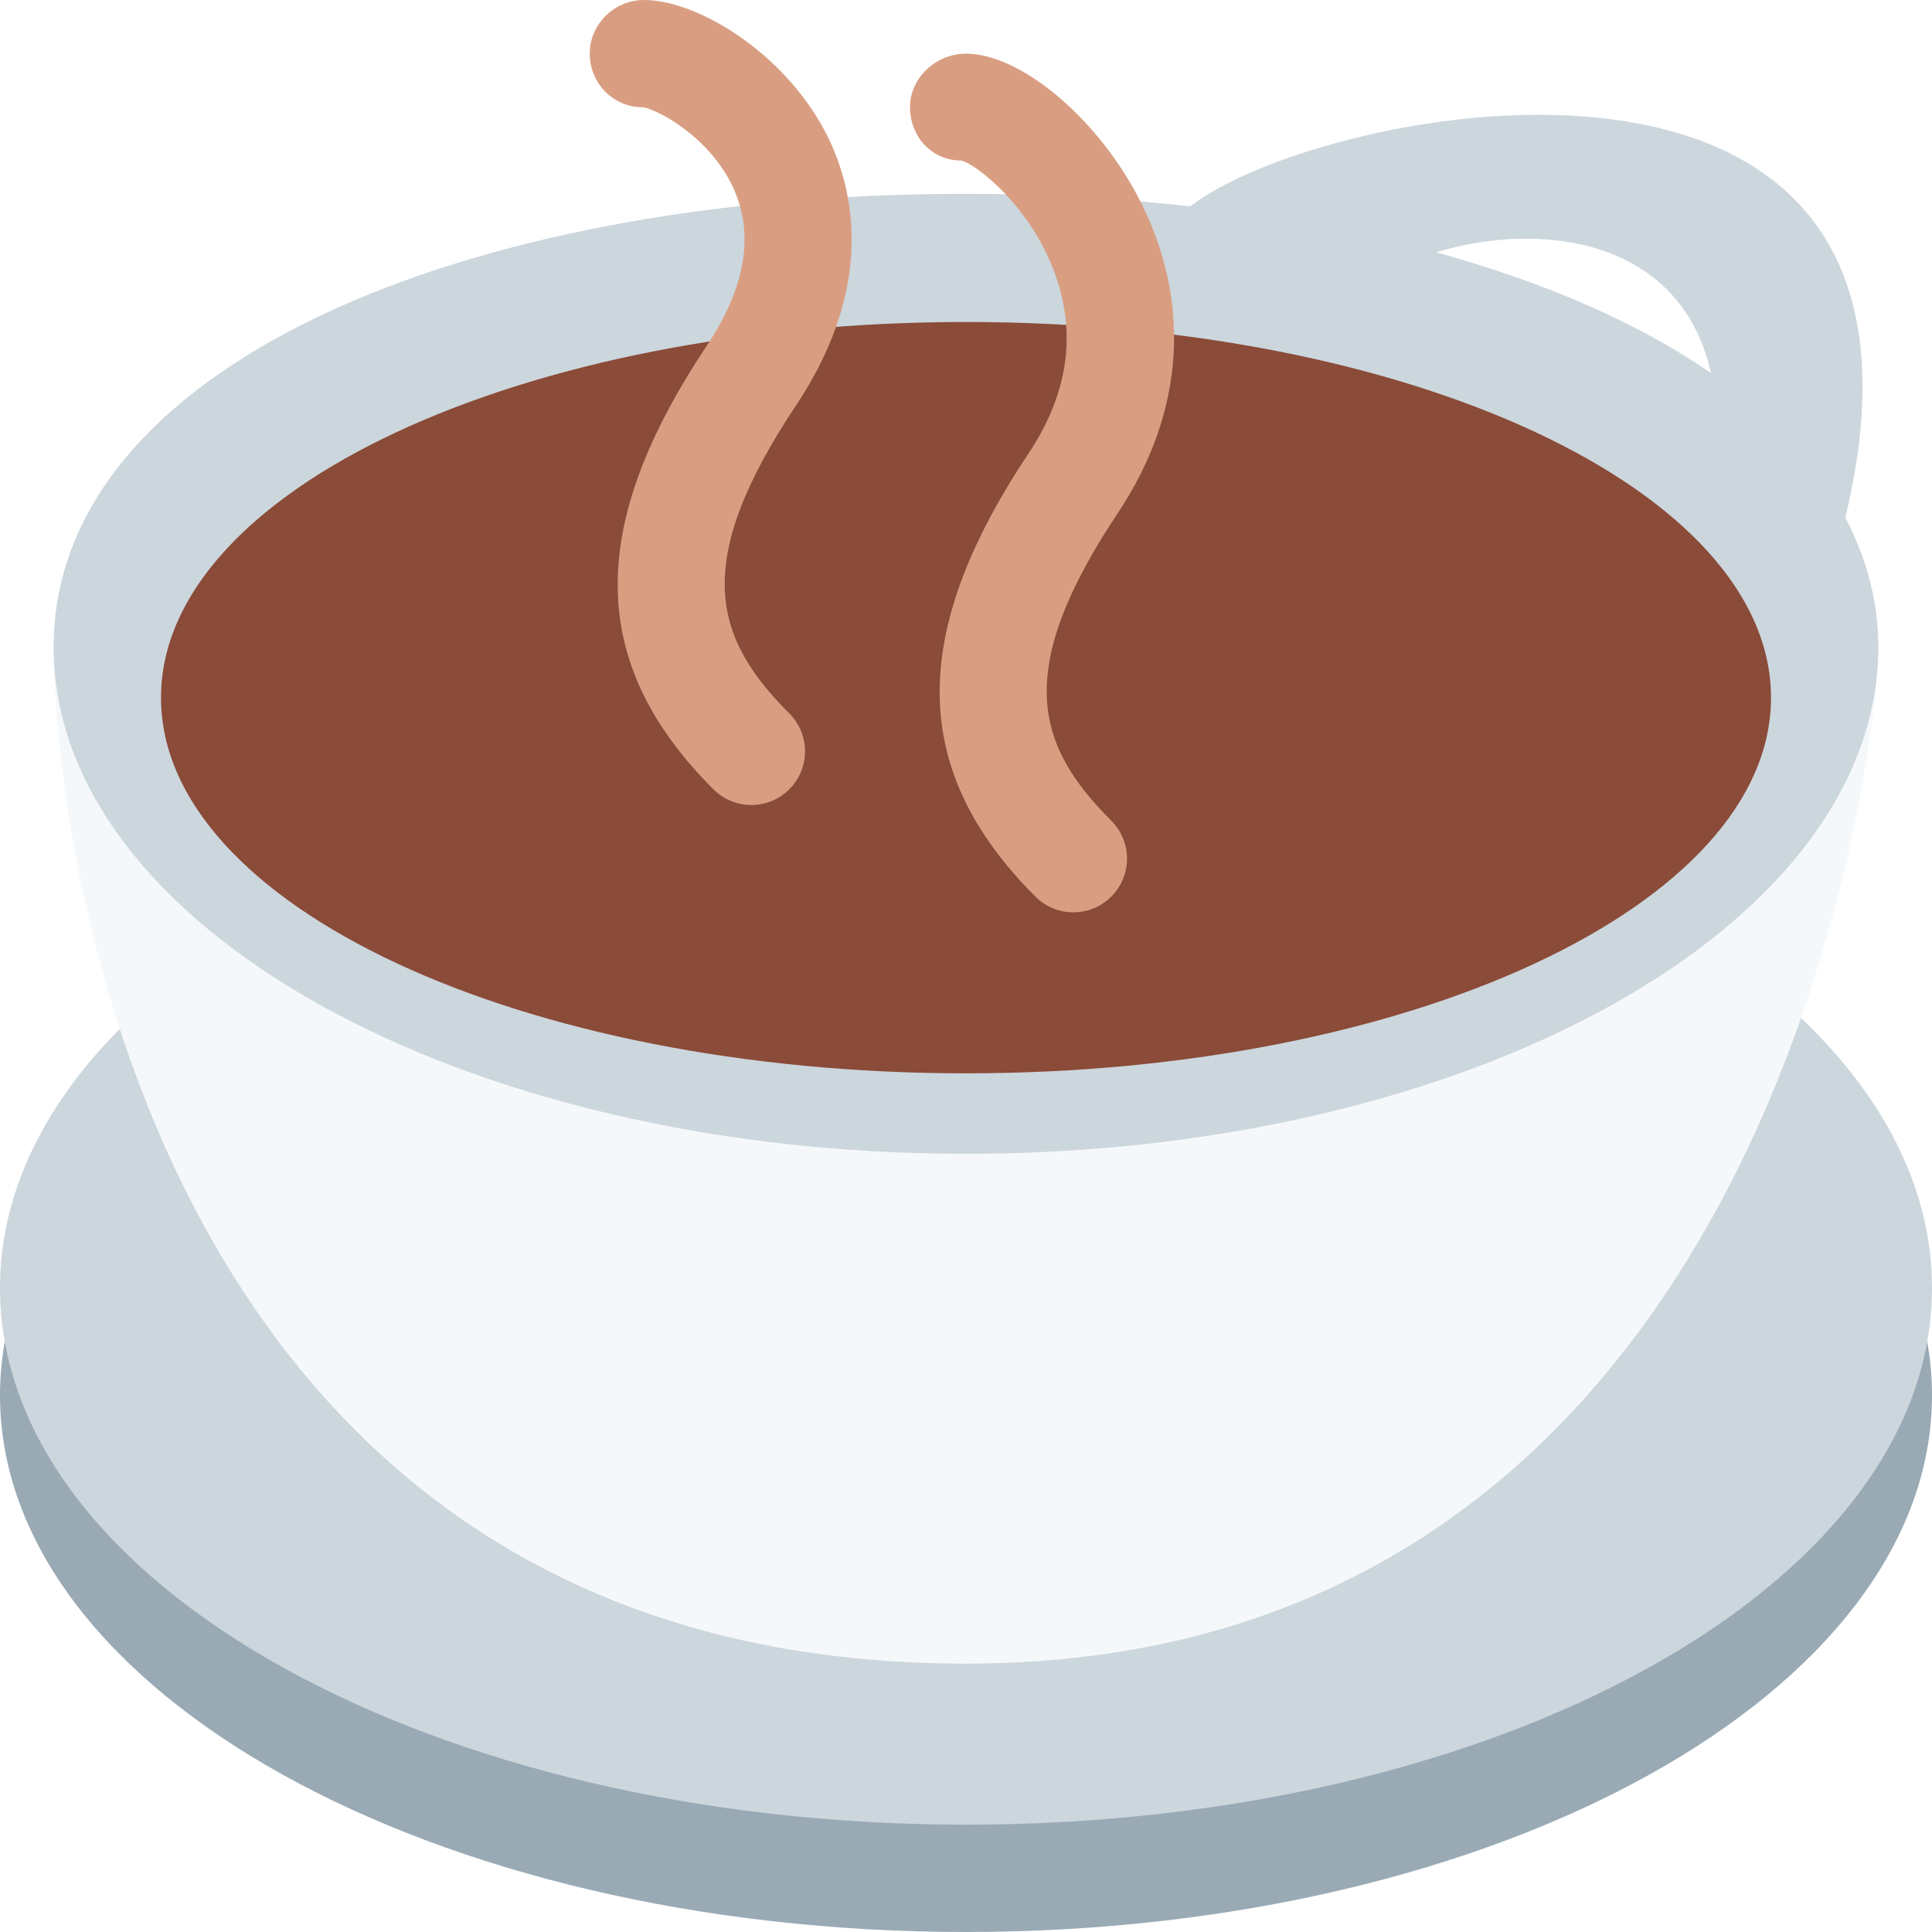
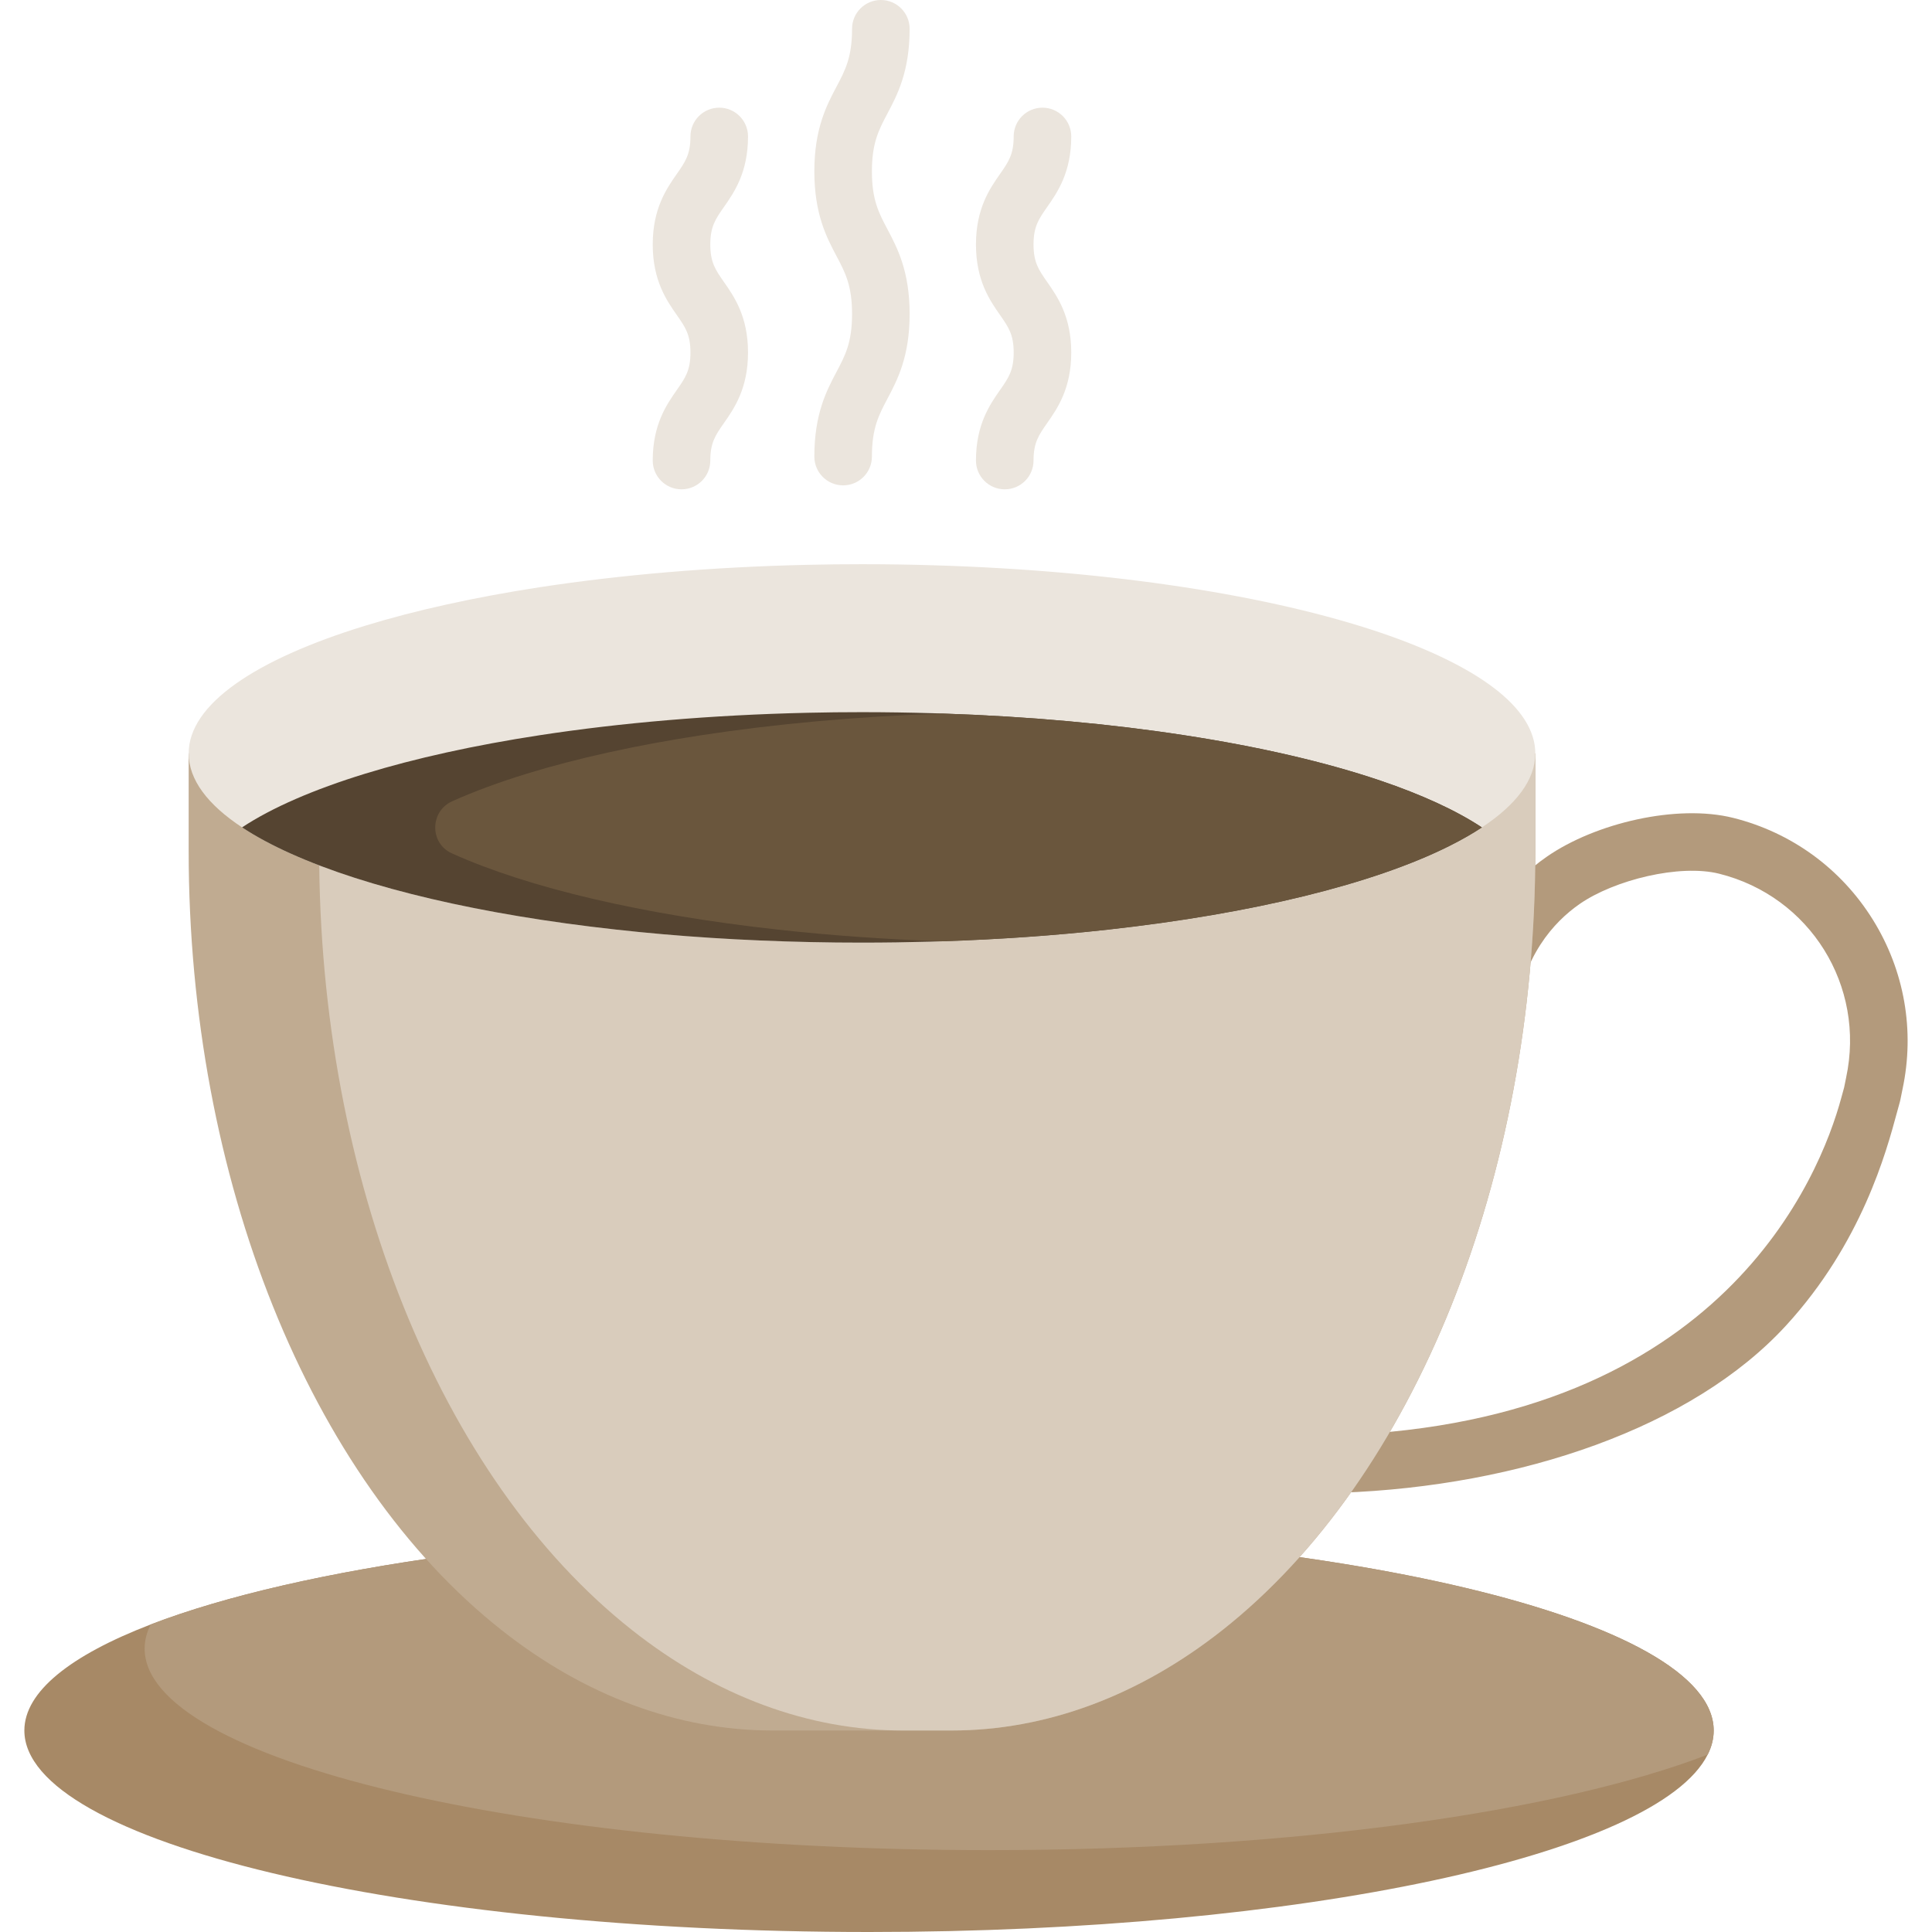
<svg xmlns="http://www.w3.org/2000/svg" version="1.1" id="Capa_1" x="0px" y="0px" viewBox="0 0 512 512" style="enable-background:new 0 0 512 512;" xml:space="preserve">
-   <path style="fill:#99AAB5;" d="M512,369.777c0,78.55-114.616,142.222-256,142.222S0,448.327,0,369.777s114.616-142.222,256-142.222  S512,291.228,512,369.777" />
-   <path style="fill:#CCD6DD;" d="M512,341.333c0,78.55-114.616,142.222-256,142.222S0,419.882,0,341.333s114.616-142.222,256-142.222  S512,262.783,512,341.333" />
-   <path style="fill:#F5F8FA;" d="M256,440.888c-212.736,0-241.778-213.333-241.778-270.222h483.556  C497.778,199.111,469.93,440.888,256,440.888" />
-   <path style="fill:#CCD6DD;" d="M453.43,98.868c-19.299-13.341-44.132-24.092-72.832-32C407.264,58.677,445.324,62.474,453.43,98.868   M489.028,137.155C523.759-6.803,349.921,27.558,315.46,54.694c-19.058-2.119-38.912-3.328-59.464-3.328  c-133.532,0-241.778,45.91-241.778,120.092s108.246,134.314,241.778,134.314s241.778-60.132,241.778-134.314  C497.774,159.199,494.574,147.792,489.028,137.155" />
-   <path style="fill:#8A4B38;" d="M469.333,184.888c0,54.984-95.517,99.556-213.333,99.556S42.667,239.872,42.667,184.888  S138.184,85.333,256,85.333S469.333,129.905,469.333,184.888" />
+   <path style="fill:#B39A7C;" d="M354.986,395.6c-4.087,0-7.469-3.236-7.618-7.353c-0.152-4.211,3.138-7.746,7.348-7.899  c101.628-3.667,127.602-68.493,133.26-89.472c0.276-1.02,0.52-1.923,0.74-2.694l0.524-2.593c5.214-24.328-9.571-48.029-33.64-54.045  c-10.463-2.617-27.775,1.636-36.977,8.022c-6.784,4.708-15.272,13.861-17.184,30.736c-0.474,4.187-4.251,7.185-8.438,6.721  c-4.186-0.474-7.195-4.251-6.721-8.438c2.554-22.557,14.268-35.048,23.645-41.554c12.902-8.952,34.55-13.992,49.373-10.289  c15.459,3.864,28.605,13.442,37.018,26.97c8.393,13.496,11.184,29.472,7.859,44.987l-0.567,2.807  c-0.043,0.208-0.094,0.415-0.153,0.619c-0.221,0.758-0.466,1.672-0.75,2.723c-2.79,10.345-9.325,34.569-29.39,56.436  c-24.795,27.023-70.322,42.586-118.051,44.308C355.172,395.598,355.079,395.6,354.986,395.6z" />
+   <path style="fill:#A78966;" d="M454.146,458.603c0,2.166-0.539,4.302-1.597,6.397C439.307,491.475,344.86,512,230.306,512  c-123.626,0-223.85-23.901-223.85-53.397c0-10.303,12.246-19.935,33.472-28.102c39.473-15.175,109.977-25.285,190.377-25.285  C353.933,405.217,454.146,429.118,454.146,458.603z" />
+   <path style="fill:#B39A7C;" d="M454.146,458.603c0,2.166-0.539,4.302-1.597,6.397c-39.463,15.185-109.967,25.305-190.377,25.305  c-123.626,0-223.839-23.912-223.839-53.397c0-2.166,0.539-4.302,1.597-6.408c39.473-15.175,109.977-25.285,190.377-25.285  C353.933,405.217,454.146,429.118,454.146,458.603z" />
+   <path style="fill:#C0AB91;" d="M406.872,199.664v25.864c0,43.348-7.984,84.906-22.335,120.656  c-14.361,35.74-35.089,65.683-60.577,85.801c-22.152,17.484-46.796,26.617-71.806,26.617h-47.437  c-12.51,0-24.919-2.288-36.971-6.753c-12.063-4.465-23.759-11.117-34.835-19.864C81.934,391.75,49.998,312.225,49.998,225.529  v-25.864H406.872z" />
+   <path style="fill:#D9CCBC;" d="M406.872,199.664v25.864c0,43.348-7.984,84.906-22.335,120.656  c-14.361,35.74-35.089,65.683-60.577,85.801c-22.152,17.484-46.796,26.617-71.806,26.617h-12.856  c-12.51,0-24.919-2.288-36.971-6.753c-12.063-4.465-23.759-11.117-34.835-19.864c-50.976-40.236-82.913-119.761-82.913-206.457  v-25.864H406.872z" />
+   <path style="fill:#EBE5DD;" d="M406.872,199.664c0,6.967-5.045,13.588-14.158,19.609c-2.553,1.688-5.421,3.316-8.584,4.902  c-20.057,10.049-52.054,17.941-90.581,22.193c-14.829,1.637-30.614,2.716-47.05,3.183c-5.94,0.163-11.961,0.254-18.063,0.254  c-4.526,0-9.011-0.041-13.456-0.142c-18.104-0.376-35.455-1.505-51.647-3.306c-35.872-3.946-66.08-11.066-86.259-20.138  c-4.933-2.207-9.255-4.536-12.927-6.957c-9.113-6.011-14.148-12.642-14.148-19.599c0-13.039,17.707-24.908,46.735-33.828  c13.283-4.078,28.946-7.547,46.348-10.222c21.369-3.265,45.403-5.36,70.941-5.93c4.75-0.112,9.561-0.163,14.412-0.163  c6.397,0,12.703,0.092,18.918,0.285c23.861,0.702,46.318,2.726,66.436,5.808c19.945,3.061,37.591,7.15,52.003,12.032  C391.453,176.343,406.872,187.5,406.872,199.664z" />
+   <path style="fill:#554431;" d="M392.714,219.274c-2.553,1.688-5.421,3.316-8.584,4.902c-20.057,10.049-52.054,17.941-90.581,22.193  c-13.863,1.536-28.56,2.573-43.846,3.082c-1.068,0.041-2.136,0.071-3.204,0.102c-5.94,0.163-11.961,0.254-18.063,0.254  c-4.526,0-9.011-0.041-13.456-0.142c-18.104-0.376-35.455-1.505-51.647-3.306c-35.872-3.946-66.08-11.066-86.259-20.138  c-4.933-2.207-9.255-4.536-12.927-6.957c7.964-5.258,19.04-10.049,32.587-14.219c13.283-4.078,28.946-7.547,46.348-10.212  c21.369-3.275,45.403-5.36,70.941-5.94c4.75-0.112,9.561-0.163,14.412-0.163c6.397,0,12.703,0.102,18.918,0.285  c0.814,0.02,1.638,0.051,2.451,0.081c22.945,0.763,44.558,2.746,63.985,5.736c19.945,3.051,37.591,7.15,52.003,12.032  C376.776,210.588,385.879,214.758,392.714,219.274z" />
+   <path style="fill:#6A563D;" d="M392.714,219.274c-2.553,1.688-5.421,3.316-8.584,4.902c-20.057,10.049-52.054,17.941-90.581,22.193  c-13.863,1.536-28.56,2.573-43.846,3.082c-15.185-0.519-29.78-1.566-43.531-3.092c-35.872-3.946-66.08-11.066-86.259-20.138  c-0.05-0.022-0.099-0.044-0.147-0.066c-5.948-2.671-5.876-11.141,0.072-13.812c5.786-2.599,12.398-5.039,19.735-7.298  c13.283-4.078,28.946-7.547,46.348-10.212c19.386-2.97,40.968-4.963,63.883-5.736c22.945,0.763,44.558,2.746,63.985,5.736  c19.945,3.051,37.591,7.15,52.003,12.032C376.776,210.588,385.879,214.758,392.714,219.274z" />
  <g>
-     <path style="fill:#D99E82;" d="M284.444,241.777c-3.641,0-7.282-1.394-10.055-4.167c-33.237-33.237-33.792-69.476-1.778-117.504   c10.51-15.772,12.8-31.929,6.798-48.028c-6.557-17.564-20.452-28.388-24.619-29.526c-7.865,0-13.625-6.314-13.625-14.166   c0-7.865,6.984-14.166,14.834-14.166c14.179,0,34.062,16.398,45.27,37.333c14.705,27.492,12.942,57.443-4.992,84.338   c-27.89,41.842-21.775,61.61-1.778,81.607c5.561,5.561,5.561,14.55,0,20.11C291.726,240.383,288.086,241.777,284.444,241.777" />
-     <path style="fill:#D99E82;" d="M199.111,213.333c-3.641,0-7.282-1.394-10.055-4.167c-33.237-33.237-33.792-69.476-1.778-117.504   c10.339-15.517,12.701-29.61,7.025-41.913c-6.314-13.668-20.352-20.892-23.95-21.319c-7.85,0-14.065-6.357-14.065-14.208   c0-7.865,6.528-14.222,14.379-14.222c14.179,0,36.764,13.852,47.787,34.461c6.841,12.785,14.976,39.268-7.51,72.988   c-27.89,41.842-21.775,61.61-1.778,81.607c5.561,5.561,5.561,14.55,0,20.11C206.393,211.939,202.752,213.333,199.111,213.333" />
+     <path style="fill:#EBE5DD;" d="M198.232,36.162c0-4.214-3.415-7.628-7.628-7.628s-7.628,3.414-7.628,7.628   c0,4.758-1.364,6.712-3.624,9.948c-2.689,3.851-6.371,9.125-6.371,18.682s3.683,14.831,6.371,18.683   c2.26,3.236,3.624,5.19,3.624,9.947c0,4.757-1.364,6.711-3.624,9.946c-2.689,3.851-6.371,9.125-6.371,18.681   c0,4.213,3.414,7.628,7.628,7.628l0,0c4.213,0,7.628-3.414,7.628-7.628c0-4.757,1.364-6.711,3.624-9.946   c2.688-3.851,6.371-9.125,6.371-18.681c0-9.557-3.682-14.83-6.371-18.681c-2.26-3.237-3.624-5.191-3.624-9.949   s1.364-6.713,3.624-9.949C194.549,50.992,198.232,45.719,198.232,36.162z" />
+     <path style="fill:#EBE5DD;" d="M273.897,64.792c0-4.759,1.364-6.713,3.624-9.949c2.689-3.851,6.371-9.124,6.371-18.681   c0-4.214-3.414-7.628-7.628-7.628s-7.628,3.414-7.628,7.628c0,4.758-1.364,6.712-3.624,9.948   c-2.689,3.851-6.371,9.125-6.371,18.682s3.682,14.831,6.371,18.682c2.26,3.237,3.624,5.191,3.624,9.948   c0,4.757-1.364,6.711-3.624,9.946c-2.689,3.851-6.371,9.125-6.371,18.681c0,4.214,3.414,7.628,7.628,7.628s7.628-3.414,7.628-7.628   c0-4.758,1.364-6.711,3.624-9.946c2.689-3.851,6.371-9.125,6.371-18.681c0-9.557-3.682-14.83-6.371-18.681   C275.261,71.505,273.897,69.551,273.897,64.792z" />
+     <path style="fill:#EBE5DD;" d="M241.061,7.628c0-4.214-3.415-7.628-7.628-7.628s-7.628,3.414-7.628,7.628   c0,7.556-1.814,10.987-4.112,15.329c-2.621,4.955-5.883,11.122-5.883,22.462s3.262,17.508,5.883,22.463   c2.298,4.344,4.112,7.775,4.112,15.329c0,7.554-1.814,10.983-4.112,15.326c-2.621,4.954-5.883,11.121-5.883,22.461   c0,4.214,3.415,7.628,7.628,7.628s7.628-3.414,7.628-7.628c0-7.554,1.814-10.984,4.112-15.327   c2.621-4.954,5.883-11.121,5.883-22.46c0-11.34-3.262-17.508-5.883-22.463c-2.298-4.344-4.112-7.775-4.112-15.329   s1.814-10.986,4.112-15.328C237.799,25.136,241.061,18.97,241.061,7.628z" />
  </g>
  <g>
</g>
  <g>
</g>
  <g>
</g>
  <g>
</g>
  <g>
</g>
  <g>
</g>
  <g>
</g>
  <g>
</g>
  <g>
</g>
  <g>
</g>
  <g>
</g>
  <g>
</g>
  <g>
</g>
  <g>
</g>
  <g>
</g>
</svg>
